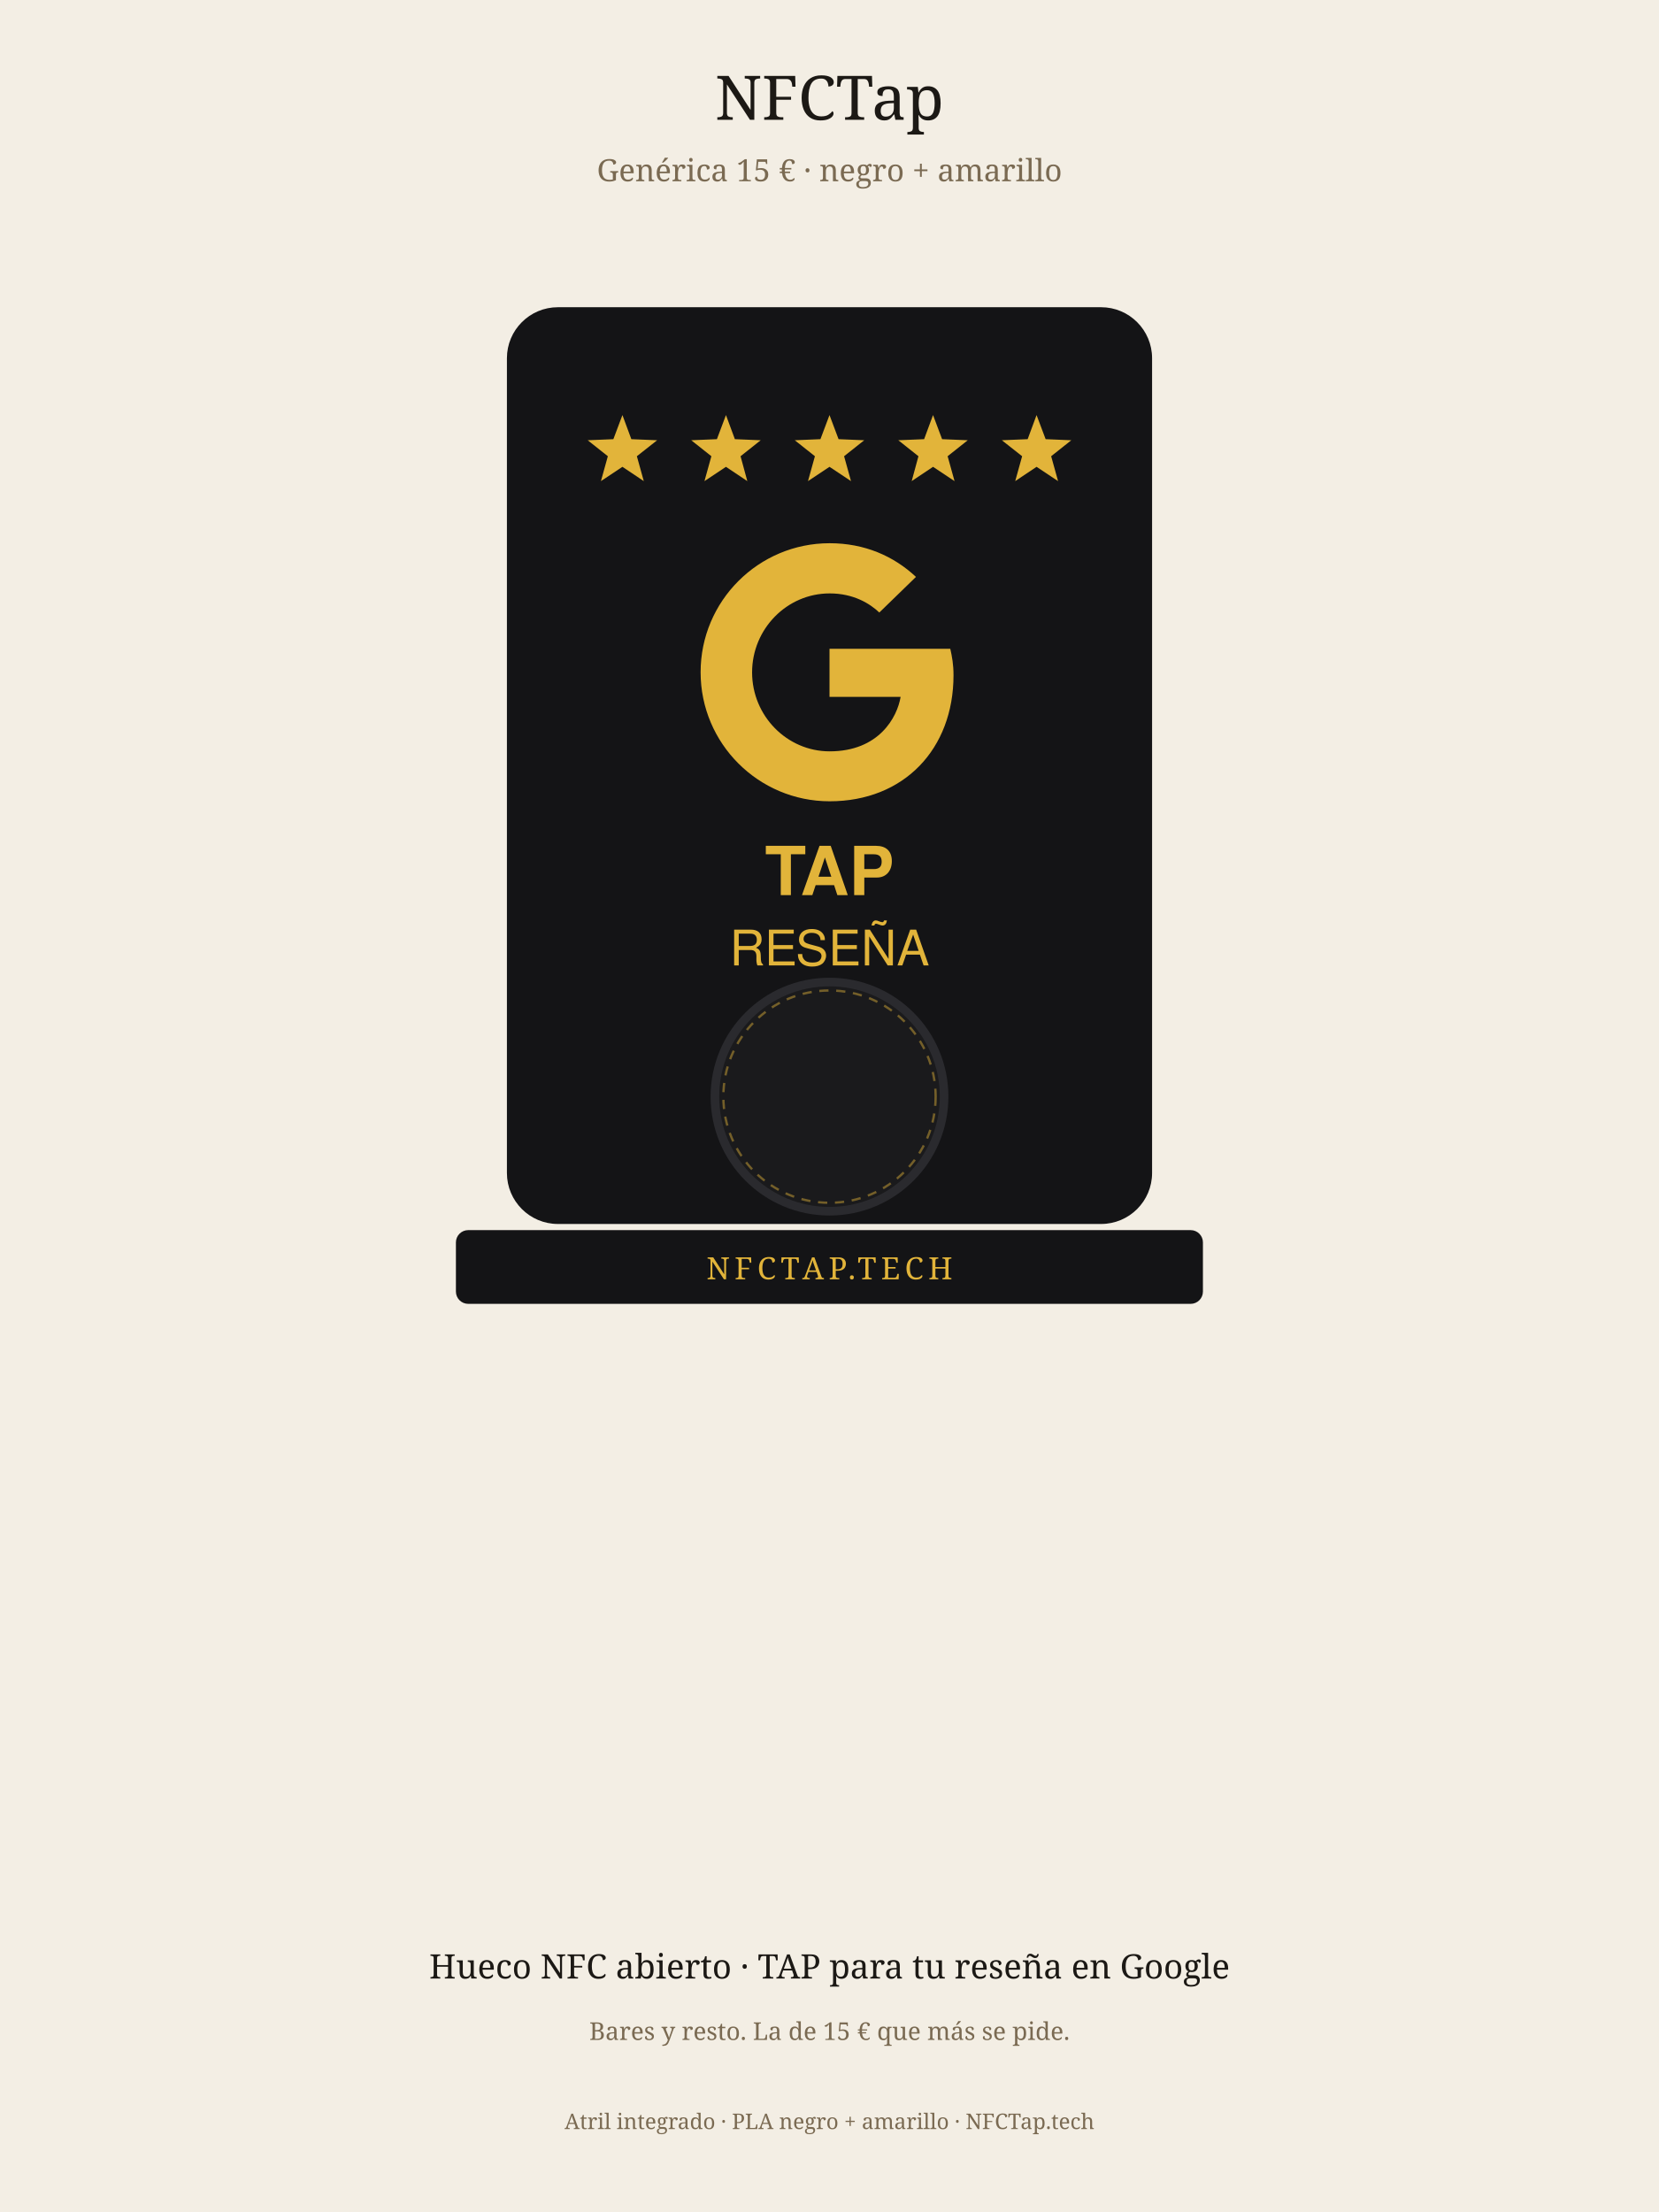
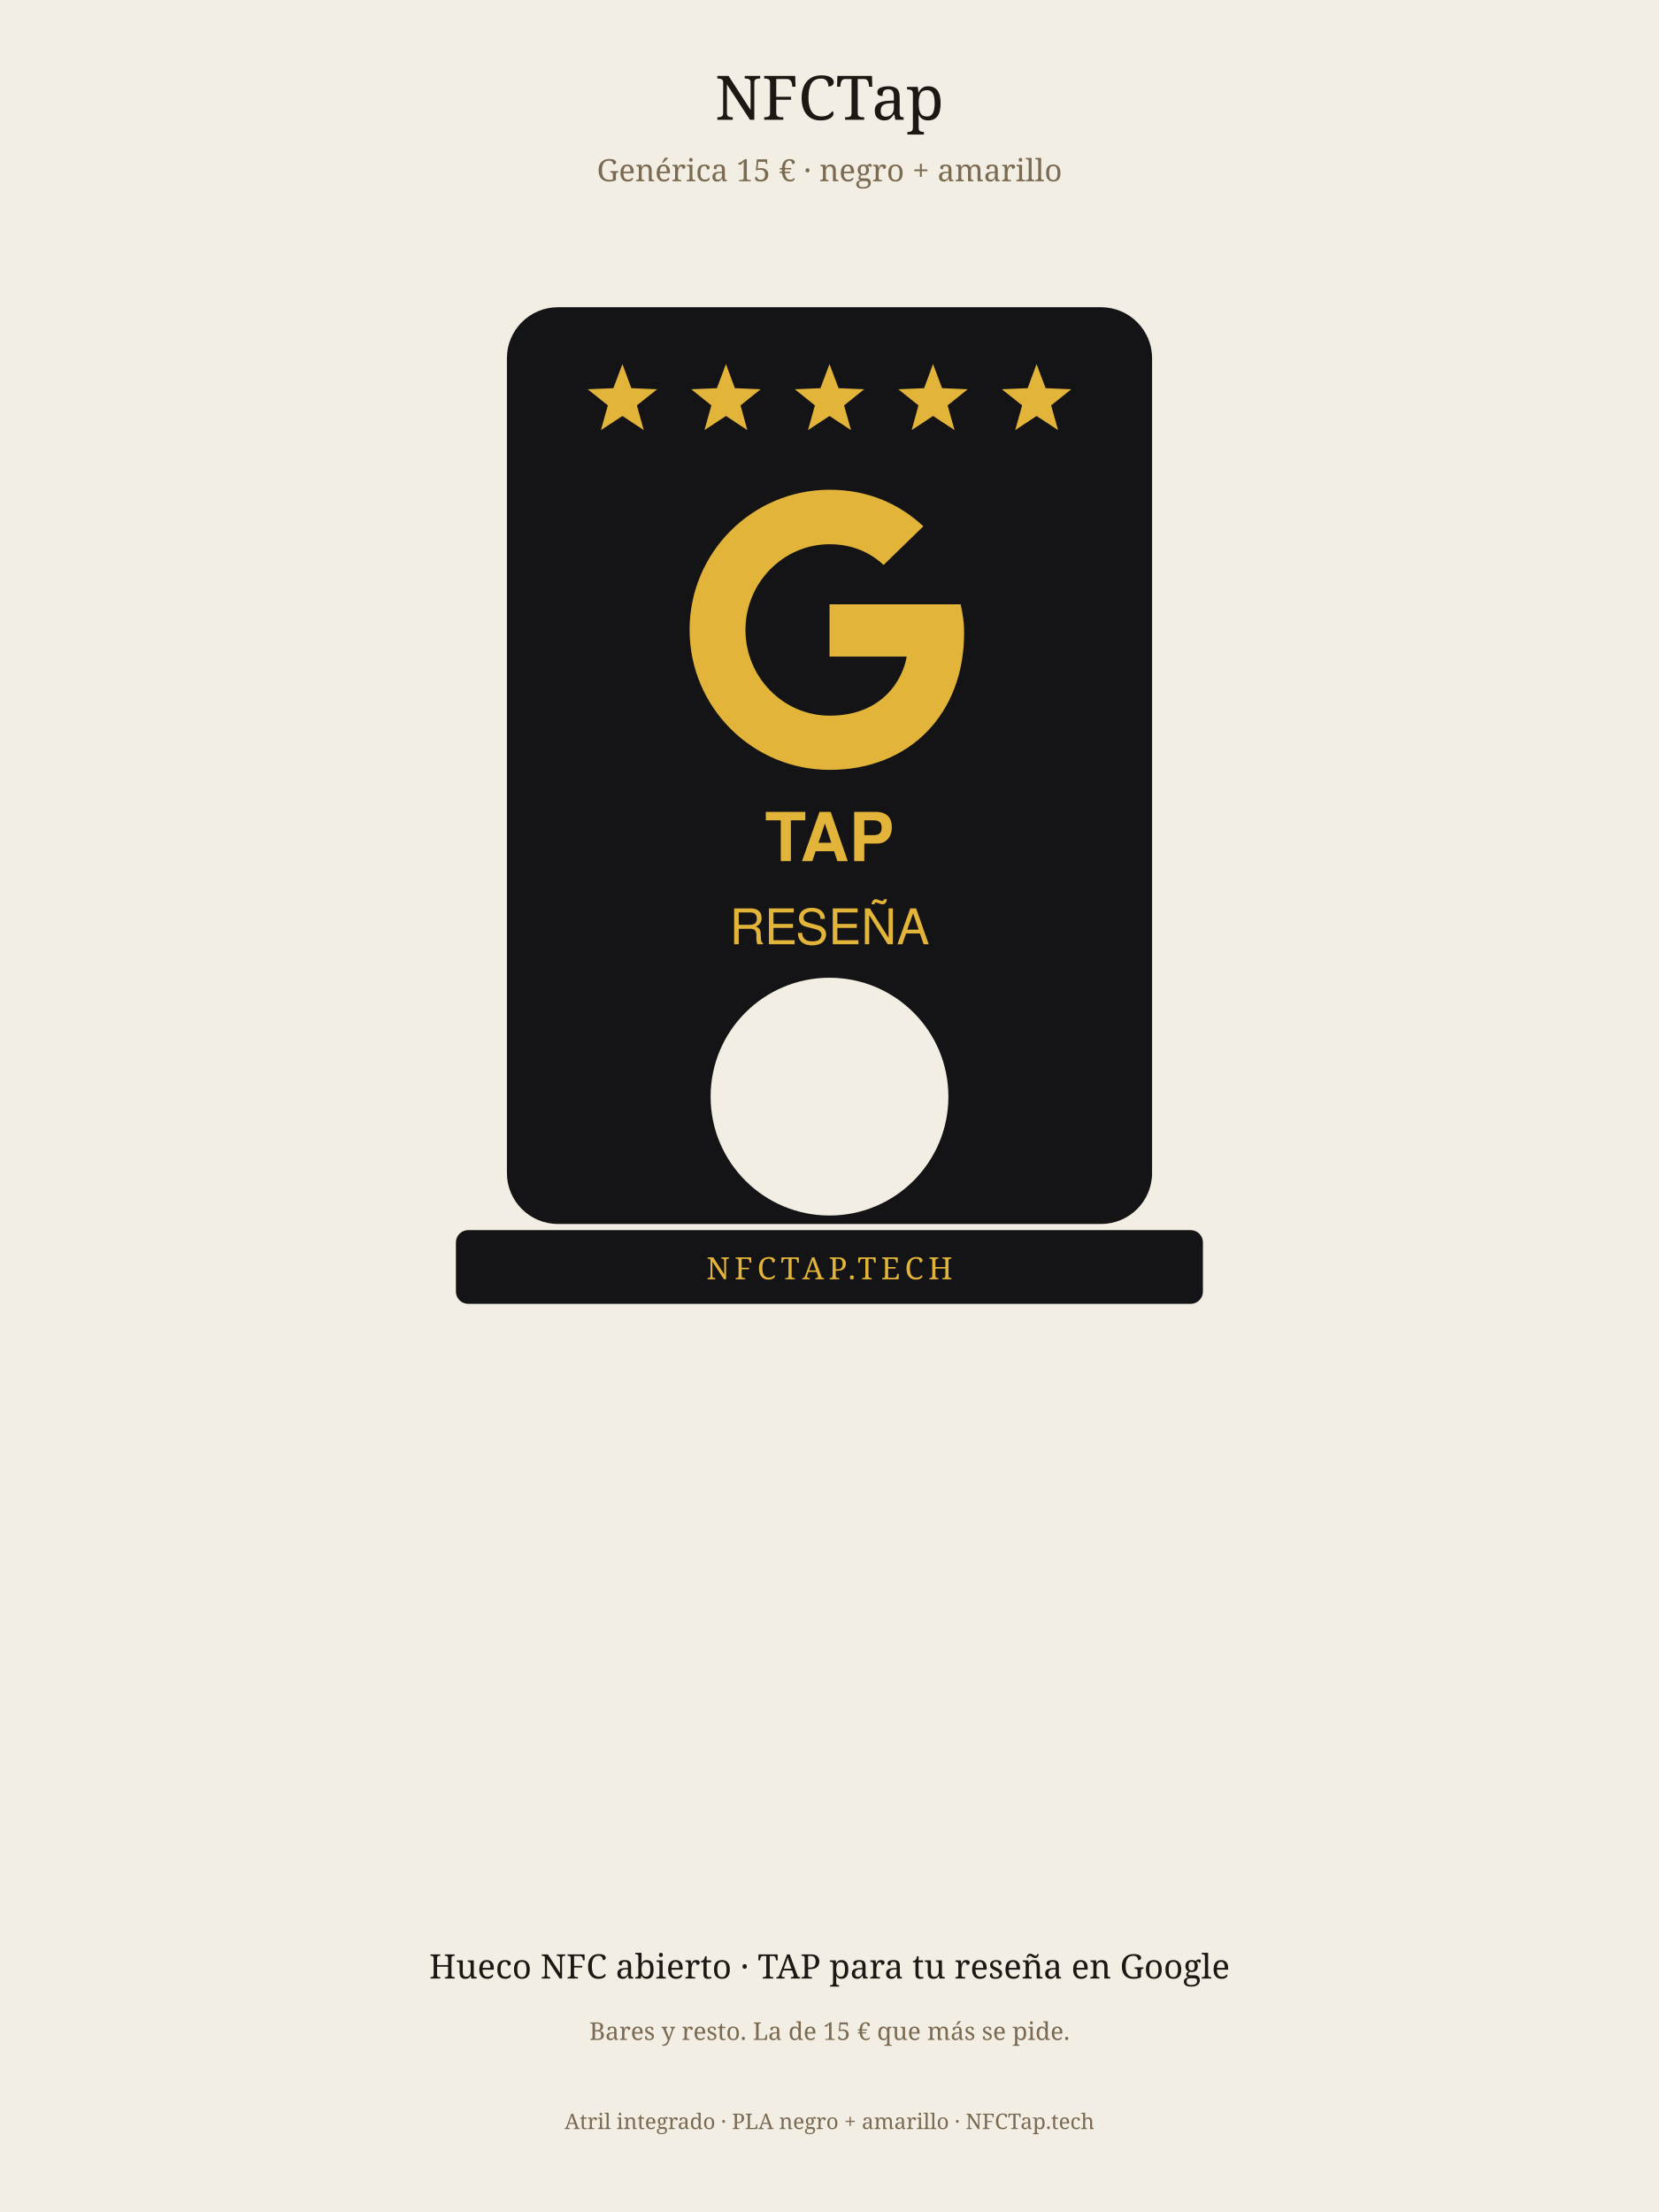
<svg xmlns="http://www.w3.org/2000/svg" viewBox="0 0 1080 1440" width="1080" height="1440">
  <rect width="1080" height="1440" fill="#F3EEE4" />
  <text x="540" y="78" text-anchor="middle" fill="#1C1915" font-family="Georgia, serif" font-size="40">NFCTap</text>
  <text x="540" y="118" text-anchor="middle" fill="#7A6A52" font-family="Georgia, serif" font-size="20">Genérica 15 € · negro + amarillo</text>
  <rect x="330.0" y="200.0" width="420.0" height="596.8" rx="33.2" fill="#141416" />
-   <polygon points="405.2,270.2 411.0,285.9 427.8,286.6 414.6,297.0 419.1,313.2 405.2,303.9 391.2,313.2 395.7,297.0 382.6,286.6 399.3,285.9" fill="#E2B43A" />
-   <polygon points="472.6,270.2 478.4,285.9 495.2,286.6 482.1,297.0 486.5,313.2 472.6,303.9 458.6,313.2 463.1,297.0 450.0,286.6 466.7,285.9" fill="#E2B43A" />
-   <polygon points="540.0,270.2 545.9,285.9 562.6,286.6 549.5,297.0 554.0,313.2 540.0,303.9 526.0,313.2 530.5,297.0 517.4,286.6 534.1,285.9" fill="#E2B43A" />
-   <polygon points="607.4,270.2 613.3,285.9 630.0,286.6 616.9,297.0 621.4,313.2 607.4,303.9 593.5,313.2 597.9,297.0 584.8,286.6 601.6,285.9" fill="#E2B43A" />
-   <polygon points="674.8,270.2 680.7,285.9 697.4,286.6 684.3,297.0 688.8,313.2 674.8,303.9 660.9,313.2 665.4,297.0 652.2,286.6 669.0,285.9" fill="#E2B43A" />
-   <g transform="translate(456.000 353.632) scale(9.33333)">
+   <polygon points="405.2,237.0 411.0,252.7 427.8,253.4 414.6,263.9 419.1,280.0 405.2,270.8 391.2,280.0 395.7,263.9 382.6,253.4 399.3,252.7" fill="#E2B43A" />
+   <polygon points="472.6,237.0 478.4,252.7 495.2,253.4 482.1,263.9 486.5,280.0 472.6,270.8 458.6,280.0 463.1,263.9 450.0,253.4 466.7,252.7" fill="#E2B43A" />
+   <polygon points="540.0,237.0 545.9,252.7 562.6,253.4 549.5,263.9 554.0,280.0 540.0,270.8 526.0,280.0 530.5,263.9 517.4,253.4 534.1,252.7" fill="#E2B43A" />
+   <polygon points="607.4,237.0 613.3,252.7 630.0,253.4 616.9,263.9 621.4,280.0 607.4,270.8 593.5,280.0 597.9,263.9 584.8,253.4 601.6,252.7" fill="#E2B43A" />
+   <polygon points="674.8,237.0 680.7,252.7 697.4,253.4 684.3,263.9 688.8,280.0 674.8,270.8 660.9,280.0 665.4,263.9 652.2,253.4 669.0,252.7" fill="#E2B43A" />
+   <g transform="translate(448.816 318.816) scale(10.13158)">
    <path d="M9.001 10.71V7.362h8.424c.126.567.225 1.098.225 1.845 0 5.139-3.447 8.793-8.64 8.793-4.968 0-9-4.032-9-9s4.032-9 9-9c2.43 0 4.464.891 6.021 2.349l-2.556 2.484c-.648-.612-1.782-1.332-3.465-1.332-2.979 0-5.409 2.475-5.409 5.508s2.43 5.508 5.409 5.508c3.447 0 4.716-2.385 4.95-3.798H9.001v-.009z" fill="#E2B43A" />
  </g>
-   <text x="540" y="582.7" text-anchor="middle" fill="#E2B43A" font-family="Outfit, Helvetica, Arial, sans-serif" font-size="44" font-weight="700">TAP</text>
-   <text x="540" y="628.5" text-anchor="middle" fill="#E2B43A" font-family="Outfit, Helvetica, Arial, sans-serif" font-size="32">RESEÑA</text>
-   <circle cx="540" cy="713.9" r="77.4" fill="#2a2a2e" />
-   <circle cx="540" cy="713.9" r="71.8" fill="#1a1a1c" />
-   <circle cx="540" cy="713.9" r="69.1" fill="none" stroke="#E2B43A" stroke-width="1.5" stroke-dasharray="6 5" opacity="0.45" />
+   <text x="540" y="560.6" text-anchor="middle" fill="#E2B43A" font-family="Outfit, Helvetica, Arial, sans-serif" font-size="44" font-weight="700">TAP</text>
+   <text x="540" y="614.7" text-anchor="middle" fill="#E2B43A" font-family="Outfit, Helvetica, Arial, sans-serif" font-size="32">RESEÑA</text>
+   <circle cx="540" cy="713.9" r="77.4" fill="#F3EEE4" />
  <rect x="296.8" y="800.8" width="486.3" height="48" rx="8" fill="#141416" />
  <text x="540" y="832.8" text-anchor="middle" fill="#E2B43A" font-family="Georgia, serif" font-size="20" letter-spacing="3">NFCTAP.TECH</text>
  <text x="540" y="1288" text-anchor="middle" fill="#1C1915" font-family="Georgia, serif" font-size="22">Hueco NFC abierto · TAP para tu reseña en Google</text>
  <text x="540" y="1328" text-anchor="middle" fill="#7A6A52" font-family="Georgia, serif" font-size="16">Bares y resto. La de 15 € que más se pide.</text>
  <text x="540" y="1386" text-anchor="middle" fill="#7A6A52" font-family="Georgia, serif" font-size="14">Atril integrado · PLA negro + amarillo · NFCTap.tech</text>
</svg>
